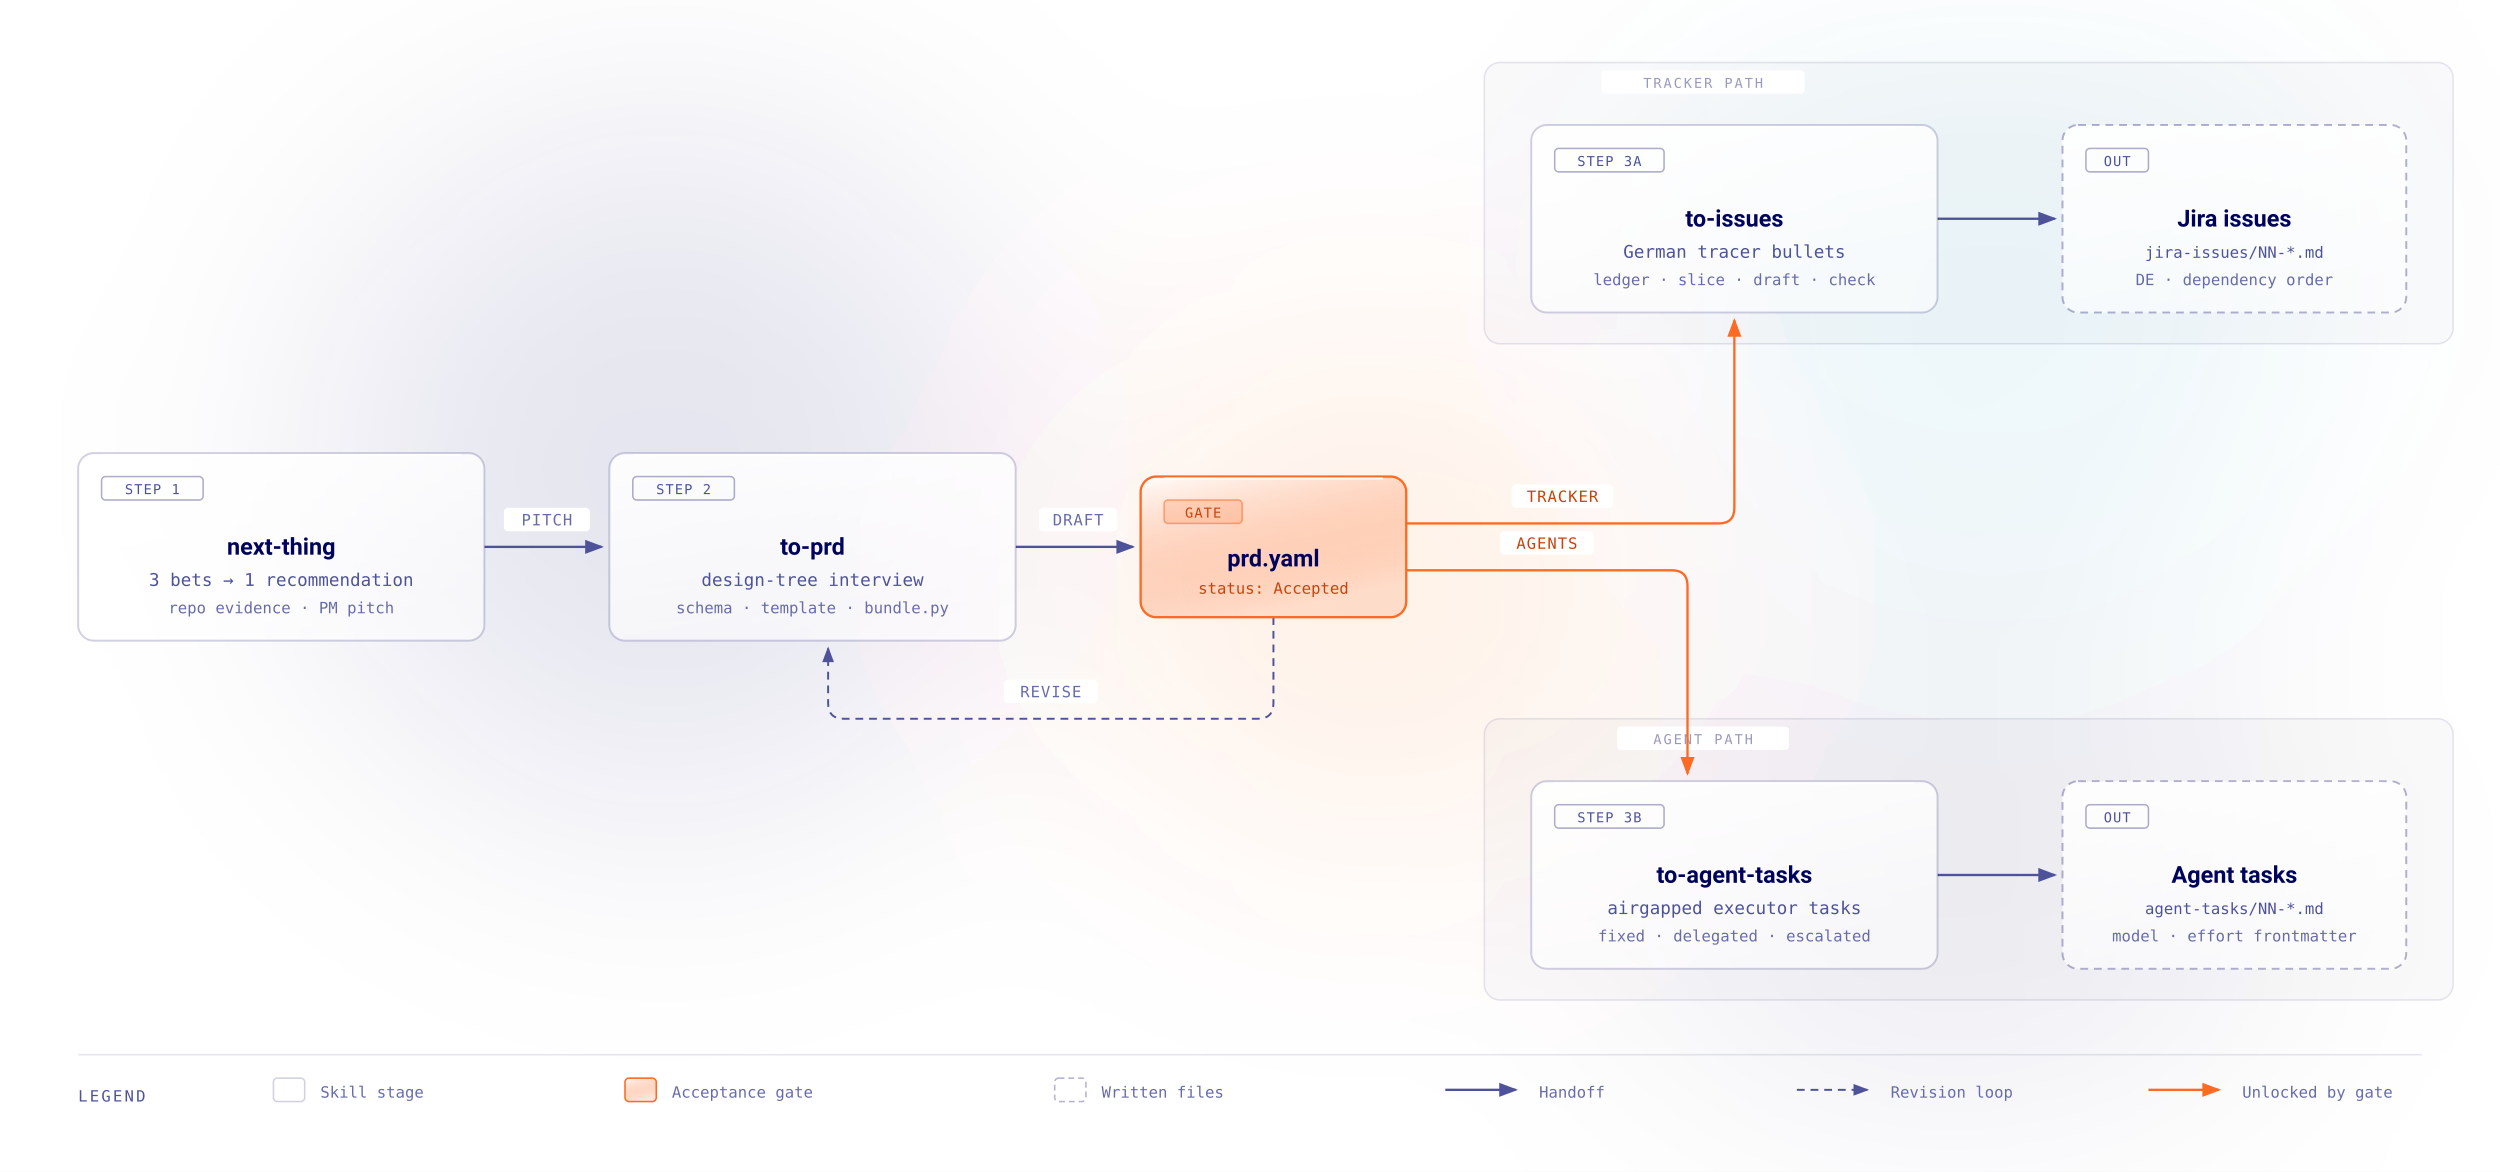
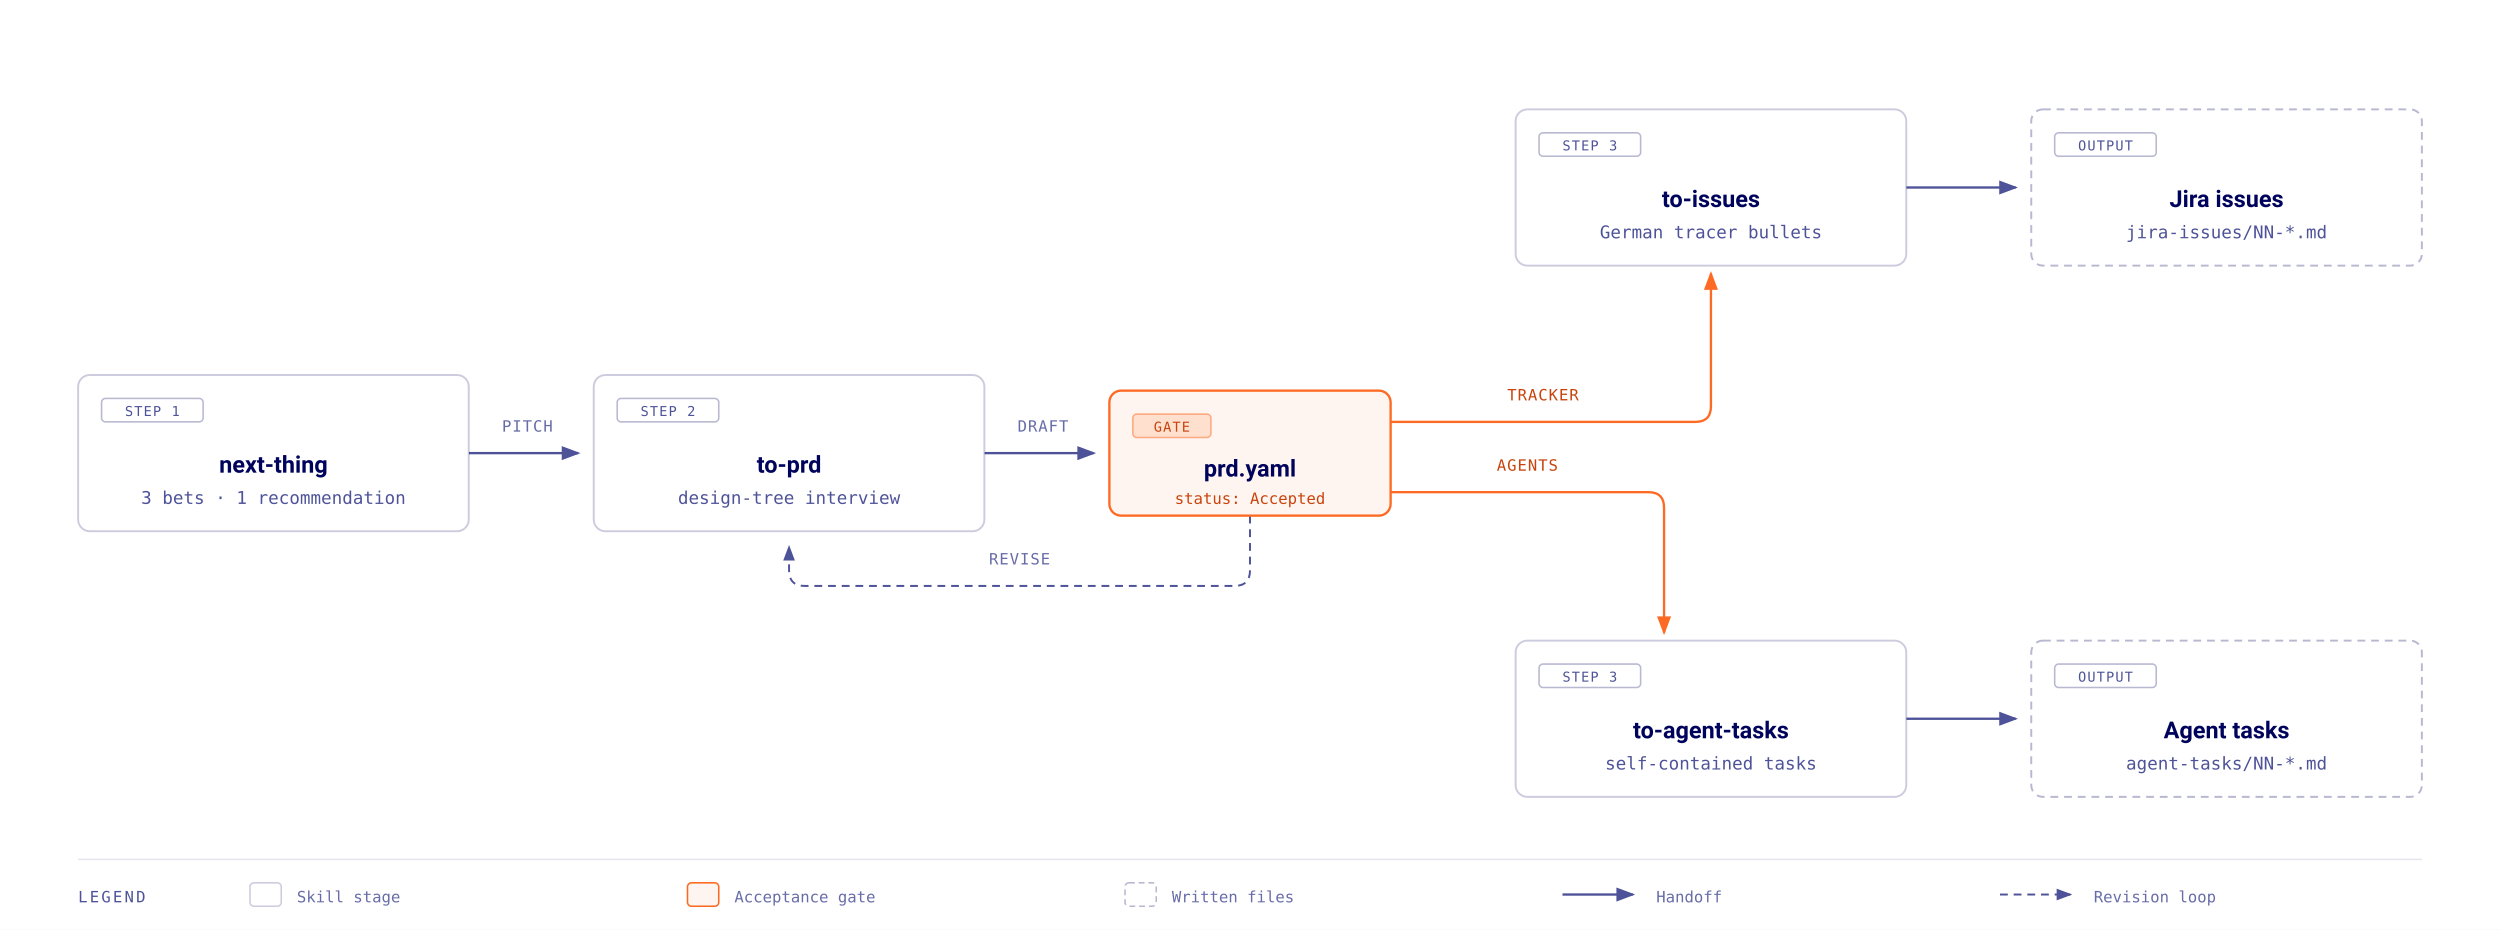
- <svg xmlns="http://www.w3.org/2000/svg" viewBox="0 0 1280 600" width="1280" height="600" role="img" aria-labelledby="pa-workflow-title pa-workflow-desc">
+ <svg xmlns="http://www.w3.org/2000/svg" viewBox="0 24 1280 476" width="1280" height="476" role="img" aria-labelledby="pa-workflow-title pa-workflow-desc">
  <defs>
    <marker id="arrow" markerWidth="8" markerHeight="6" refX="7" refY="3" orient="auto">
      <polygon points="0 0, 8 3, 0 6" fill="#4e5399" />
    </marker>
    <marker id="arrow-accent" markerWidth="8" markerHeight="6" refX="7" refY="3" orient="auto">
      <polygon points="0 0, 8 3, 0 6" fill="#fd6a23" />
    </marker>
-     <marker id="arrow-link" markerWidth="8" markerHeight="6" refX="7" refY="3" orient="auto">
-       <polygon points="0 0, 8 3, 0 6" fill="#0089b3" />
-     </marker>
-     <linearGradient id="glass" x1="0" y1="0" x2="0.4" y2="1">
-       <stop offset="0" stop-color="#ffffff" stop-opacity="0.92" />
-       <stop offset="1" stop-color="#ffffff" stop-opacity="0.56" />
-     </linearGradient>
-     <linearGradient id="glass-accent" x1="0" y1="0" x2="0.4" y2="1">
-       <stop offset="0" stop-color="#ffffff" stop-opacity="0.88" />
-       <stop offset="1" stop-color="#fd6a23" stop-opacity="0.16" />
-     </linearGradient>
-     <filter id="blob" x="-50%" y="-50%" width="200%" height="200%">
-       <feGaussianBlur stdDeviation="70" />
-     </filter>
  </defs>
-   <rect width="100%" height="100%" fill="#ffffff" />
-   <g filter="url(#blob)" aria-hidden="true">
-     <circle cx="340" cy="240" r="180" fill="#00035c" opacity="0.10" />
-     <circle cx="700" cy="300" r="132" fill="#fd6a23" opacity="0.10" />
-     <circle cx="1020" cy="140" r="170" fill="#0089b3" opacity="0.07" />
-     <circle cx="1000" cy="450" r="160" fill="#00035c" opacity="0.06" />
-   </g>
-   <rect x="760" y="32" width="496" height="144" rx="8" fill="rgba(0,3,92,0.02)" stroke="rgba(0,3,92,0.10)" stroke-width="0.8" />
-   <rect x="820" y="36" width="104" height="12" rx="2" fill="#ffffff" />
-   <text x="872" y="45" fill="rgba(0,3,92,0.40)" font-size="7" font-family="ui-monospace, SFMono-Regular, 'SF Mono', Menlo, Consolas, monospace" text-anchor="middle" letter-spacing="0.14em">TRACKER PATH</text>
-   <rect x="760" y="368" width="496" height="144" rx="8" fill="rgba(0,3,92,0.02)" stroke="rgba(0,3,92,0.10)" stroke-width="0.8" />
-   <rect x="828" y="372" width="88" height="12" rx="2" fill="#ffffff" />
-   <text x="872" y="381" fill="rgba(0,3,92,0.40)" font-size="7" font-family="ui-monospace, SFMono-Regular, 'SF Mono', Menlo, Consolas, monospace" text-anchor="middle" letter-spacing="0.14em">AGENT PATH</text>
-   <line x1="248" y1="280" x2="308" y2="280" stroke="#4e5399" stroke-width="1.2" marker-end="url(#arrow)" />
-   <rect x="258" y="260" width="44" height="12" rx="2" fill="#ffffff" />
-   <text x="280" y="269" fill="#676ca8" font-size="8" font-family="ui-monospace, SFMono-Regular, 'SF Mono', Menlo, Consolas, monospace" text-anchor="middle" letter-spacing="0.06em">PITCH</text>
-   <line x1="520" y1="280" x2="580" y2="280" stroke="#4e5399" stroke-width="1.2" marker-end="url(#arrow)" />
-   <rect x="532" y="260" width="40" height="12" rx="2" fill="#ffffff" />
-   <text x="552" y="269" fill="#676ca8" font-size="8" font-family="ui-monospace, SFMono-Regular, 'SF Mono', Menlo, Consolas, monospace" text-anchor="middle" letter-spacing="0.06em">DRAFT</text>
-   <path d="M 720,268 H 880 Q 888,268 888,260 V 164" fill="none" stroke="#fd6a23" stroke-width="1.2" marker-end="url(#arrow-accent)" />
-   <rect x="774" y="248" width="52" height="12" rx="2" fill="#ffffff" />
-   <text x="800" y="257" fill="#c8430c" font-size="8" font-family="ui-monospace, SFMono-Regular, 'SF Mono', Menlo, Consolas, monospace" text-anchor="middle" letter-spacing="0.06em">TRACKER</text>
-   <path d="M 720,292 H 856 Q 864,292 864,300 V 396" fill="none" stroke="#fd6a23" stroke-width="1.2" marker-end="url(#arrow-accent)" />
-   <rect x="768" y="272" width="48" height="12" rx="2" fill="#ffffff" />
-   <text x="792" y="281" fill="#c8430c" font-size="8" font-family="ui-monospace, SFMono-Regular, 'SF Mono', Menlo, Consolas, monospace" text-anchor="middle" letter-spacing="0.06em">AGENTS</text>
-   <line x1="992" y1="112" x2="1052" y2="112" stroke="#4e5399" stroke-width="1.2" marker-end="url(#arrow)" />
-   <line x1="992" y1="448" x2="1052" y2="448" stroke="#4e5399" stroke-width="1.2" marker-end="url(#arrow)" />
-   <path d="M 652,316 V 360 Q 652,368 644,368 H 432 Q 424,368 424,360 V 332" fill="none" stroke="#4e5399" stroke-width="1" stroke-dasharray="4,3" marker-end="url(#arrow)" />
-   <rect x="514" y="348" width="48" height="12" rx="2" fill="#ffffff" />
-   <text x="538" y="357" fill="#676ca8" font-size="8" font-family="ui-monospace, SFMono-Regular, 'SF Mono', Menlo, Consolas, monospace" text-anchor="middle" letter-spacing="0.06em">REVISE</text>
-   <rect x="40" y="232" width="208" height="96" rx="8" fill="url(#glass)" stroke="rgba(0,3,92,0.18)" stroke-width="1" />
-   <path d="M 52,233 H 236" stroke="rgba(255,255,255,0.95)" stroke-width="1" fill="none" />
-   <rect x="52" y="244" width="52" height="12" rx="2" fill="none" stroke="rgba(0,3,92,0.32)" stroke-width="0.8" />
-   <text x="78" y="253" fill="#4e5399" font-size="7" font-family="ui-monospace, SFMono-Regular, 'SF Mono', Menlo, Consolas, monospace" text-anchor="middle" letter-spacing="0.08em">STEP 1</text>
-   <text x="144" y="284" fill="#00035c" font-size="12" font-weight="600" font-family="system-ui, -apple-system, 'Segoe UI', Roboto, Helvetica, Arial, sans-serif" text-anchor="middle">next-thing</text>
-   <text x="144" y="300" fill="#4e5399" font-size="9" font-family="ui-monospace, SFMono-Regular, 'SF Mono', Menlo, Consolas, monospace" text-anchor="middle">3 bets → 1 recommendation</text>
-   <text x="144" y="314" fill="#676ca8" font-size="8" font-family="ui-monospace, SFMono-Regular, 'SF Mono', Menlo, Consolas, monospace" text-anchor="middle">repo evidence · PM pitch</text>
-   <rect x="312" y="232" width="208" height="96" rx="8" fill="url(#glass)" stroke="rgba(0,3,92,0.18)" stroke-width="1" />
-   <path d="M 324,233 H 508" stroke="rgba(255,255,255,0.95)" stroke-width="1" fill="none" />
-   <rect x="324" y="244" width="52" height="12" rx="2" fill="none" stroke="rgba(0,3,92,0.32)" stroke-width="0.8" />
-   <text x="350" y="253" fill="#4e5399" font-size="7" font-family="ui-monospace, SFMono-Regular, 'SF Mono', Menlo, Consolas, monospace" text-anchor="middle" letter-spacing="0.08em">STEP 2</text>
-   <text x="416" y="284" fill="#00035c" font-size="12" font-weight="600" font-family="system-ui, -apple-system, 'Segoe UI', Roboto, Helvetica, Arial, sans-serif" text-anchor="middle">to-prd</text>
-   <text x="416" y="300" fill="#4e5399" font-size="9" font-family="ui-monospace, SFMono-Regular, 'SF Mono', Menlo, Consolas, monospace" text-anchor="middle">design-tree interview</text>
-   <text x="416" y="314" fill="#676ca8" font-size="8" font-family="ui-monospace, SFMono-Regular, 'SF Mono', Menlo, Consolas, monospace" text-anchor="middle">schema · template · bundle.py</text>
-   <rect x="584" y="244" width="136" height="72" rx="8" fill="url(#glass-accent)" stroke="#fd6a23" stroke-width="1.2" />
-   <path d="M 596,245 H 708" stroke="rgba(255,255,255,0.95)" stroke-width="1" fill="none" />
-   <rect x="596" y="256" width="40" height="12" rx="2" fill="rgba(253,106,35,0.18)" stroke="rgba(253,106,35,0.55)" stroke-width="0.8" />
-   <text x="616" y="265" fill="#c8430c" font-size="7" font-family="ui-monospace, SFMono-Regular, 'SF Mono', Menlo, Consolas, monospace" text-anchor="middle" letter-spacing="0.08em">GATE</text>
-   <text x="652" y="290" fill="#00035c" font-size="12" font-weight="600" font-family="system-ui, -apple-system, 'Segoe UI', Roboto, Helvetica, Arial, sans-serif" text-anchor="middle">prd.yaml</text>
-   <text x="652" y="304" fill="#c8430c" font-size="8" font-family="ui-monospace, SFMono-Regular, 'SF Mono', Menlo, Consolas, monospace" text-anchor="middle">status: Accepted</text>
-   <rect x="784" y="64" width="208" height="96" rx="8" fill="url(#glass)" stroke="rgba(0,3,92,0.18)" stroke-width="1" />
-   <path d="M 796,65 H 980" stroke="rgba(255,255,255,0.95)" stroke-width="1" fill="none" />
-   <rect x="796" y="76" width="56" height="12" rx="2" fill="none" stroke="rgba(0,3,92,0.32)" stroke-width="0.8" />
-   <text x="824" y="85" fill="#4e5399" font-size="7" font-family="ui-monospace, SFMono-Regular, 'SF Mono', Menlo, Consolas, monospace" text-anchor="middle" letter-spacing="0.08em">STEP 3A</text>
-   <text x="888" y="116" fill="#00035c" font-size="12" font-weight="600" font-family="system-ui, -apple-system, 'Segoe UI', Roboto, Helvetica, Arial, sans-serif" text-anchor="middle">to-issues</text>
-   <text x="888" y="132" fill="#4e5399" font-size="9" font-family="ui-monospace, SFMono-Regular, 'SF Mono', Menlo, Consolas, monospace" text-anchor="middle">German tracer bullets</text>
-   <text x="888" y="146" fill="#676ca8" font-size="8" font-family="ui-monospace, SFMono-Regular, 'SF Mono', Menlo, Consolas, monospace" text-anchor="middle">ledger · slice · draft · check</text>
-   <rect x="784" y="400" width="208" height="96" rx="8" fill="url(#glass)" stroke="rgba(0,3,92,0.18)" stroke-width="1" />
-   <path d="M 796,401 H 980" stroke="rgba(255,255,255,0.95)" stroke-width="1" fill="none" />
-   <rect x="796" y="412" width="56" height="12" rx="2" fill="none" stroke="rgba(0,3,92,0.32)" stroke-width="0.8" />
-   <text x="824" y="421" fill="#4e5399" font-size="7" font-family="ui-monospace, SFMono-Regular, 'SF Mono', Menlo, Consolas, monospace" text-anchor="middle" letter-spacing="0.08em">STEP 3B</text>
-   <text x="888" y="452" fill="#00035c" font-size="12" font-weight="600" font-family="system-ui, -apple-system, 'Segoe UI', Roboto, Helvetica, Arial, sans-serif" text-anchor="middle">to-agent-tasks</text>
-   <text x="888" y="468" fill="#4e5399" font-size="9" font-family="ui-monospace, SFMono-Regular, 'SF Mono', Menlo, Consolas, monospace" text-anchor="middle">airgapped executor tasks</text>
-   <text x="888" y="482" fill="#676ca8" font-size="8" font-family="ui-monospace, SFMono-Regular, 'SF Mono', Menlo, Consolas, monospace" text-anchor="middle">fixed · delegated · escalated</text>
-   <rect x="1056" y="64" width="176" height="96" rx="8" fill="url(#glass)" stroke="rgba(0,3,92,0.30)" stroke-width="1" stroke-dasharray="4,3" />
-   <path d="M 1068,65 H 1220" stroke="rgba(255,255,255,0.95)" stroke-width="1" fill="none" />
-   <rect x="1068" y="76" width="32" height="12" rx="2" fill="none" stroke="rgba(0,3,92,0.32)" stroke-width="0.8" />
-   <text x="1084" y="85" fill="#4e5399" font-size="7" font-family="ui-monospace, SFMono-Regular, 'SF Mono', Menlo, Consolas, monospace" text-anchor="middle" letter-spacing="0.08em">OUT</text>
-   <text x="1144" y="116" fill="#00035c" font-size="12" font-weight="600" font-family="system-ui, -apple-system, 'Segoe UI', Roboto, Helvetica, Arial, sans-serif" text-anchor="middle">Jira issues</text>
-   <text x="1144" y="132" fill="#4e5399" font-size="8" font-family="ui-monospace, SFMono-Regular, 'SF Mono', Menlo, Consolas, monospace" text-anchor="middle">jira-issues/NN-*.md</text>
-   <text x="1144" y="146" fill="#676ca8" font-size="8" font-family="ui-monospace, SFMono-Regular, 'SF Mono', Menlo, Consolas, monospace" text-anchor="middle">DE · dependency order</text>
-   <rect x="1056" y="400" width="176" height="96" rx="8" fill="url(#glass)" stroke="rgba(0,3,92,0.30)" stroke-width="1" stroke-dasharray="4,3" />
-   <path d="M 1068,401 H 1220" stroke="rgba(255,255,255,0.95)" stroke-width="1" fill="none" />
-   <rect x="1068" y="412" width="32" height="12" rx="2" fill="none" stroke="rgba(0,3,92,0.32)" stroke-width="0.8" />
-   <text x="1084" y="421" fill="#4e5399" font-size="7" font-family="ui-monospace, SFMono-Regular, 'SF Mono', Menlo, Consolas, monospace" text-anchor="middle" letter-spacing="0.08em">OUT</text>
-   <text x="1144" y="452" fill="#00035c" font-size="12" font-weight="600" font-family="system-ui, -apple-system, 'Segoe UI', Roboto, Helvetica, Arial, sans-serif" text-anchor="middle">Agent tasks</text>
-   <text x="1144" y="468" fill="#4e5399" font-size="8" font-family="ui-monospace, SFMono-Regular, 'SF Mono', Menlo, Consolas, monospace" text-anchor="middle">agent-tasks/NN-*.md</text>
-   <text x="1144" y="482" fill="#676ca8" font-size="8" font-family="ui-monospace, SFMono-Regular, 'SF Mono', Menlo, Consolas, monospace" text-anchor="middle">model · effort frontmatter</text>
-   <line x1="40" y1="540" x2="1240" y2="540" stroke="rgba(0,3,92,0.10)" stroke-width="0.8" />
-   <text x="40" y="564" fill="#4e5399" font-size="8" font-family="ui-monospace, SFMono-Regular, 'SF Mono', Menlo, Consolas, monospace" letter-spacing="0.14em">LEGEND</text>
-   <rect x="140" y="552" width="16" height="12" rx="2" fill="url(#glass)" stroke="rgba(0,3,92,0.18)" stroke-width="0.8" />
-   <text x="164" y="562" fill="#676ca8" font-size="8" font-family="ui-monospace, SFMono-Regular, 'SF Mono', Menlo, Consolas, monospace">Skill stage</text>
-   <rect x="320" y="552" width="16" height="12" rx="2" fill="url(#glass-accent)" stroke="#fd6a23" stroke-width="0.8" />
-   <text x="344" y="562" fill="#676ca8" font-size="8" font-family="ui-monospace, SFMono-Regular, 'SF Mono', Menlo, Consolas, monospace">Acceptance gate</text>
-   <rect x="540" y="552" width="16" height="12" rx="2" fill="url(#glass)" stroke="rgba(0,3,92,0.30)" stroke-width="0.8" stroke-dasharray="3,2" />
-   <text x="564" y="562" fill="#676ca8" font-size="8" font-family="ui-monospace, SFMono-Regular, 'SF Mono', Menlo, Consolas, monospace">Written files</text>
-   <line x1="740" y1="558" x2="776" y2="558" stroke="#4e5399" stroke-width="1.2" marker-end="url(#arrow)" />
-   <text x="788" y="562" fill="#676ca8" font-size="8" font-family="ui-monospace, SFMono-Regular, 'SF Mono', Menlo, Consolas, monospace">Handoff</text>
-   <line x1="920" y1="558" x2="956" y2="558" stroke="#4e5399" stroke-width="1" stroke-dasharray="4,3" marker-end="url(#arrow)" />
-   <text x="968" y="562" fill="#676ca8" font-size="8" font-family="ui-monospace, SFMono-Regular, 'SF Mono', Menlo, Consolas, monospace">Revision loop</text>
-   <line x1="1100" y1="558" x2="1136" y2="558" stroke="#fd6a23" stroke-width="1.2" marker-end="url(#arrow-accent)" />
-   <text x="1148" y="562" fill="#676ca8" font-size="8" font-family="ui-monospace, SFMono-Regular, 'SF Mono', Menlo, Consolas, monospace">Unlocked by gate</text>
+   <rect x="0" y="24" width="1280" height="476" fill="#ffffff" />
+   <line x1="240" y1="256" x2="296" y2="256" stroke="#4e5399" stroke-width="1.2" marker-end="url(#arrow)" />
+   <rect x="248" y="236" width="44" height="12" rx="2" fill="#ffffff" />
+   <text x="270" y="245" fill="#676ca8" font-size="8" font-family="ui-monospace, SFMono-Regular, 'SF Mono', Menlo, Consolas, monospace" text-anchor="middle" letter-spacing="0.06em">PITCH</text>
+   <line x1="504" y1="256" x2="560" y2="256" stroke="#4e5399" stroke-width="1.2" marker-end="url(#arrow)" />
+   <rect x="514" y="236" width="40" height="12" rx="2" fill="#ffffff" />
+   <text x="534" y="245" fill="#676ca8" font-size="8" font-family="ui-monospace, SFMono-Regular, 'SF Mono', Menlo, Consolas, monospace" text-anchor="middle" letter-spacing="0.06em">DRAFT</text>
+   <path d="M 712,240 H 868 Q 876,240 876,232 V 164" fill="none" stroke="#fd6a23" stroke-width="1.2" marker-end="url(#arrow-accent)" />
+   <rect x="764" y="220" width="52" height="12" rx="2" fill="#ffffff" />
+   <text x="790" y="229" fill="#c8430c" font-size="8" font-family="ui-monospace, SFMono-Regular, 'SF Mono', Menlo, Consolas, monospace" text-anchor="middle" letter-spacing="0.06em">TRACKER</text>
+   <path d="M 712,276 H 844 Q 852,276 852,284 V 348" fill="none" stroke="#fd6a23" stroke-width="1.2" marker-end="url(#arrow-accent)" />
+   <rect x="758" y="256" width="48" height="12" rx="2" fill="#ffffff" />
+   <text x="782" y="265" fill="#c8430c" font-size="8" font-family="ui-monospace, SFMono-Regular, 'SF Mono', Menlo, Consolas, monospace" text-anchor="middle" letter-spacing="0.06em">AGENTS</text>
+   <line x1="976" y1="120" x2="1032" y2="120" stroke="#4e5399" stroke-width="1.2" marker-end="url(#arrow)" />
+   <line x1="976" y1="392" x2="1032" y2="392" stroke="#4e5399" stroke-width="1.2" marker-end="url(#arrow)" />
+   <path d="M 640,288 V 316 Q 640,324 632,324 H 412 Q 404,324 404,316 V 304" fill="none" stroke="#4e5399" stroke-width="1" stroke-dasharray="4,3" marker-end="url(#arrow)" />
+   <rect x="498" y="304" width="48" height="12" rx="2" fill="#ffffff" />
+   <text x="522" y="313" fill="#676ca8" font-size="8" font-family="ui-monospace, SFMono-Regular, 'SF Mono', Menlo, Consolas, monospace" text-anchor="middle" letter-spacing="0.06em">REVISE</text>
+   <rect x="40" y="216" width="200" height="80" rx="6" fill="#ffffff" stroke="rgba(0,3,92,0.20)" stroke-width="1" />
+   <rect x="52" y="228" width="52" height="12" rx="2" fill="none" stroke="rgba(0,3,92,0.28)" stroke-width="0.8" />
+   <text x="78" y="237" fill="#4e5399" font-size="7" font-family="ui-monospace, SFMono-Regular, 'SF Mono', Menlo, Consolas, monospace" text-anchor="middle" letter-spacing="0.08em">STEP 1</text>
+   <text x="140" y="266" fill="#00035c" font-size="12" font-weight="600" font-family="system-ui, -apple-system, 'Segoe UI', Roboto, Helvetica, Arial, sans-serif" text-anchor="middle">next-thing</text>
+   <text x="140" y="282" fill="#4e5399" font-size="9" font-family="ui-monospace, SFMono-Regular, 'SF Mono', Menlo, Consolas, monospace" text-anchor="middle">3 bets · 1 recommendation</text>
+   <rect x="304" y="216" width="200" height="80" rx="6" fill="#ffffff" stroke="rgba(0,3,92,0.20)" stroke-width="1" />
+   <rect x="316" y="228" width="52" height="12" rx="2" fill="none" stroke="rgba(0,3,92,0.28)" stroke-width="0.8" />
+   <text x="342" y="237" fill="#4e5399" font-size="7" font-family="ui-monospace, SFMono-Regular, 'SF Mono', Menlo, Consolas, monospace" text-anchor="middle" letter-spacing="0.08em">STEP 2</text>
+   <text x="404" y="266" fill="#00035c" font-size="12" font-weight="600" font-family="system-ui, -apple-system, 'Segoe UI', Roboto, Helvetica, Arial, sans-serif" text-anchor="middle">to-prd</text>
+   <text x="404" y="282" fill="#4e5399" font-size="9" font-family="ui-monospace, SFMono-Regular, 'SF Mono', Menlo, Consolas, monospace" text-anchor="middle">design-tree interview</text>
+   <rect x="568" y="224" width="144" height="64" rx="6" fill="rgba(253,106,35,0.07)" stroke="#fd6a23" stroke-width="1.2" />
+   <rect x="580" y="236" width="40" height="12" rx="2" fill="rgba(253,106,35,0.16)" stroke="rgba(253,106,35,0.50)" stroke-width="0.8" />
+   <text x="600" y="245" fill="#c8430c" font-size="7" font-family="ui-monospace, SFMono-Regular, 'SF Mono', Menlo, Consolas, monospace" text-anchor="middle" letter-spacing="0.08em">GATE</text>
+   <text x="640" y="268" fill="#00035c" font-size="12" font-weight="600" font-family="system-ui, -apple-system, 'Segoe UI', Roboto, Helvetica, Arial, sans-serif" text-anchor="middle">prd.yaml</text>
+   <text x="640" y="282" fill="#c8430c" font-size="8" font-family="ui-monospace, SFMono-Regular, 'SF Mono', Menlo, Consolas, monospace" text-anchor="middle">status: Accepted</text>
+   <rect x="776" y="80" width="200" height="80" rx="6" fill="#ffffff" stroke="rgba(0,3,92,0.20)" stroke-width="1" />
+   <rect x="788" y="92" width="52" height="12" rx="2" fill="none" stroke="rgba(0,3,92,0.28)" stroke-width="0.8" />
+   <text x="814" y="101" fill="#4e5399" font-size="7" font-family="ui-monospace, SFMono-Regular, 'SF Mono', Menlo, Consolas, monospace" text-anchor="middle" letter-spacing="0.08em">STEP 3</text>
+   <text x="876" y="130" fill="#00035c" font-size="12" font-weight="600" font-family="system-ui, -apple-system, 'Segoe UI', Roboto, Helvetica, Arial, sans-serif" text-anchor="middle">to-issues</text>
+   <text x="876" y="146" fill="#4e5399" font-size="9" font-family="ui-monospace, SFMono-Regular, 'SF Mono', Menlo, Consolas, monospace" text-anchor="middle">German tracer bullets</text>
+   <rect x="776" y="352" width="200" height="80" rx="6" fill="#ffffff" stroke="rgba(0,3,92,0.20)" stroke-width="1" />
+   <rect x="788" y="364" width="52" height="12" rx="2" fill="none" stroke="rgba(0,3,92,0.28)" stroke-width="0.8" />
+   <text x="814" y="373" fill="#4e5399" font-size="7" font-family="ui-monospace, SFMono-Regular, 'SF Mono', Menlo, Consolas, monospace" text-anchor="middle" letter-spacing="0.08em">STEP 3</text>
+   <text x="876" y="402" fill="#00035c" font-size="12" font-weight="600" font-family="system-ui, -apple-system, 'Segoe UI', Roboto, Helvetica, Arial, sans-serif" text-anchor="middle">to-agent-tasks</text>
+   <text x="876" y="418" fill="#4e5399" font-size="9" font-family="ui-monospace, SFMono-Regular, 'SF Mono', Menlo, Consolas, monospace" text-anchor="middle">self-contained tasks</text>
+   <rect x="1040" y="80" width="200" height="80" rx="6" fill="#ffffff" stroke="rgba(0,3,92,0.28)" stroke-width="1" stroke-dasharray="4,3" />
+   <rect x="1052" y="92" width="52" height="12" rx="2" fill="none" stroke="rgba(0,3,92,0.28)" stroke-width="0.8" />
+   <text x="1078" y="101" fill="#4e5399" font-size="7" font-family="ui-monospace, SFMono-Regular, 'SF Mono', Menlo, Consolas, monospace" text-anchor="middle" letter-spacing="0.08em">OUTPUT</text>
+   <text x="1140" y="130" fill="#00035c" font-size="12" font-weight="600" font-family="system-ui, -apple-system, 'Segoe UI', Roboto, Helvetica, Arial, sans-serif" text-anchor="middle">Jira issues</text>
+   <text x="1140" y="146" fill="#4e5399" font-size="9" font-family="ui-monospace, SFMono-Regular, 'SF Mono', Menlo, Consolas, monospace" text-anchor="middle">jira-issues/NN-*.md</text>
+   <rect x="1040" y="352" width="200" height="80" rx="6" fill="#ffffff" stroke="rgba(0,3,92,0.28)" stroke-width="1" stroke-dasharray="4,3" />
+   <rect x="1052" y="364" width="52" height="12" rx="2" fill="none" stroke="rgba(0,3,92,0.28)" stroke-width="0.8" />
+   <text x="1078" y="373" fill="#4e5399" font-size="7" font-family="ui-monospace, SFMono-Regular, 'SF Mono', Menlo, Consolas, monospace" text-anchor="middle" letter-spacing="0.08em">OUTPUT</text>
+   <text x="1140" y="402" fill="#00035c" font-size="12" font-weight="600" font-family="system-ui, -apple-system, 'Segoe UI', Roboto, Helvetica, Arial, sans-serif" text-anchor="middle">Agent tasks</text>
+   <text x="1140" y="418" fill="#4e5399" font-size="9" font-family="ui-monospace, SFMono-Regular, 'SF Mono', Menlo, Consolas, monospace" text-anchor="middle">agent-tasks/NN-*.md</text>
+   <line x1="40" y1="464" x2="1240" y2="464" stroke="rgba(0,3,92,0.10)" stroke-width="0.8" />
+   <text x="40" y="486" fill="#4e5399" font-size="8" font-family="ui-monospace, SFMono-Regular, 'SF Mono', Menlo, Consolas, monospace" letter-spacing="0.14em">LEGEND</text>
+   <rect x="128" y="476" width="16" height="12" rx="2" fill="#ffffff" stroke="rgba(0,3,92,0.20)" stroke-width="0.8" />
+   <text x="152" y="486" fill="#676ca8" font-size="8" font-family="ui-monospace, SFMono-Regular, 'SF Mono', Menlo, Consolas, monospace">Skill stage</text>
+   <rect x="352" y="476" width="16" height="12" rx="2" fill="rgba(253,106,35,0.07)" stroke="#fd6a23" stroke-width="0.8" />
+   <text x="376" y="486" fill="#676ca8" font-size="8" font-family="ui-monospace, SFMono-Regular, 'SF Mono', Menlo, Consolas, monospace">Acceptance gate</text>
+   <rect x="576" y="476" width="16" height="12" rx="2" fill="#ffffff" stroke="rgba(0,3,92,0.28)" stroke-width="0.8" stroke-dasharray="3,2" />
+   <text x="600" y="486" fill="#676ca8" font-size="8" font-family="ui-monospace, SFMono-Regular, 'SF Mono', Menlo, Consolas, monospace">Written files</text>
+   <line x1="800" y1="482" x2="836" y2="482" stroke="#4e5399" stroke-width="1.2" marker-end="url(#arrow)" />
+   <text x="848" y="486" fill="#676ca8" font-size="8" font-family="ui-monospace, SFMono-Regular, 'SF Mono', Menlo, Consolas, monospace">Handoff</text>
+   <line x1="1024" y1="482" x2="1060" y2="482" stroke="#4e5399" stroke-width="1" stroke-dasharray="4,3" marker-end="url(#arrow)" />
+   <text x="1072" y="486" fill="#676ca8" font-size="8" font-family="ui-monospace, SFMono-Regular, 'SF Mono', Menlo, Consolas, monospace">Revision loop</text>
</svg>
